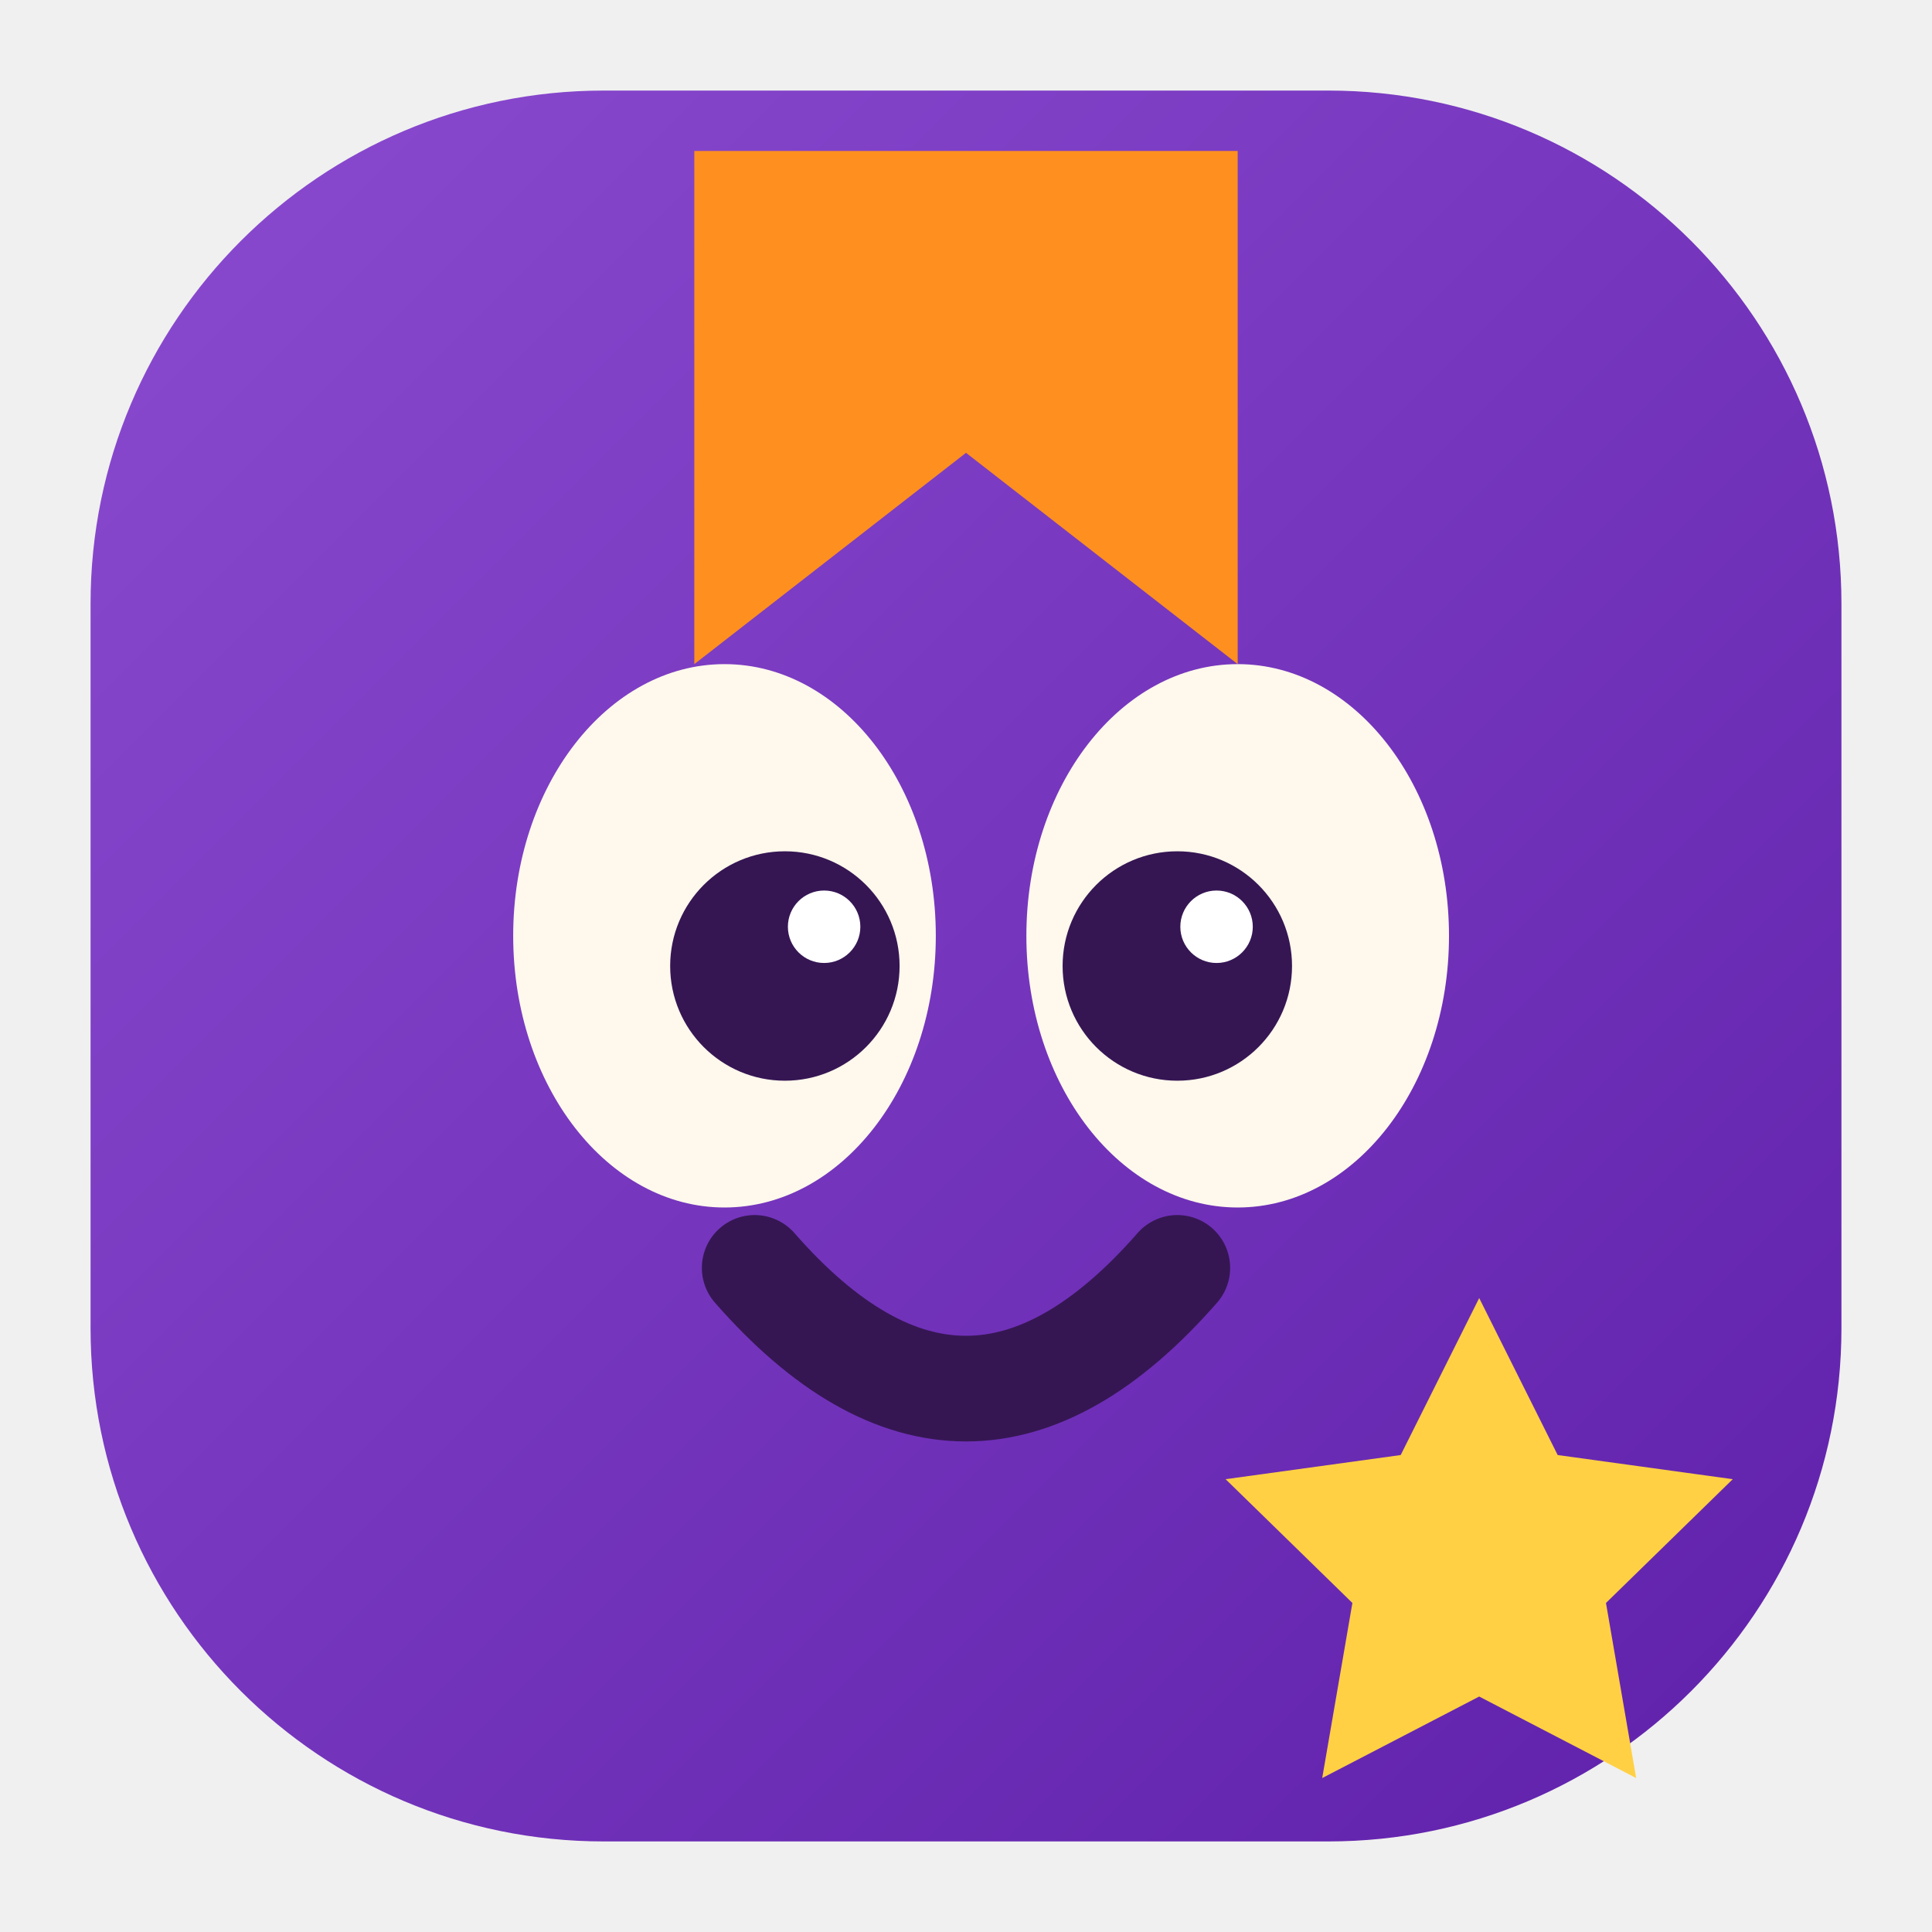
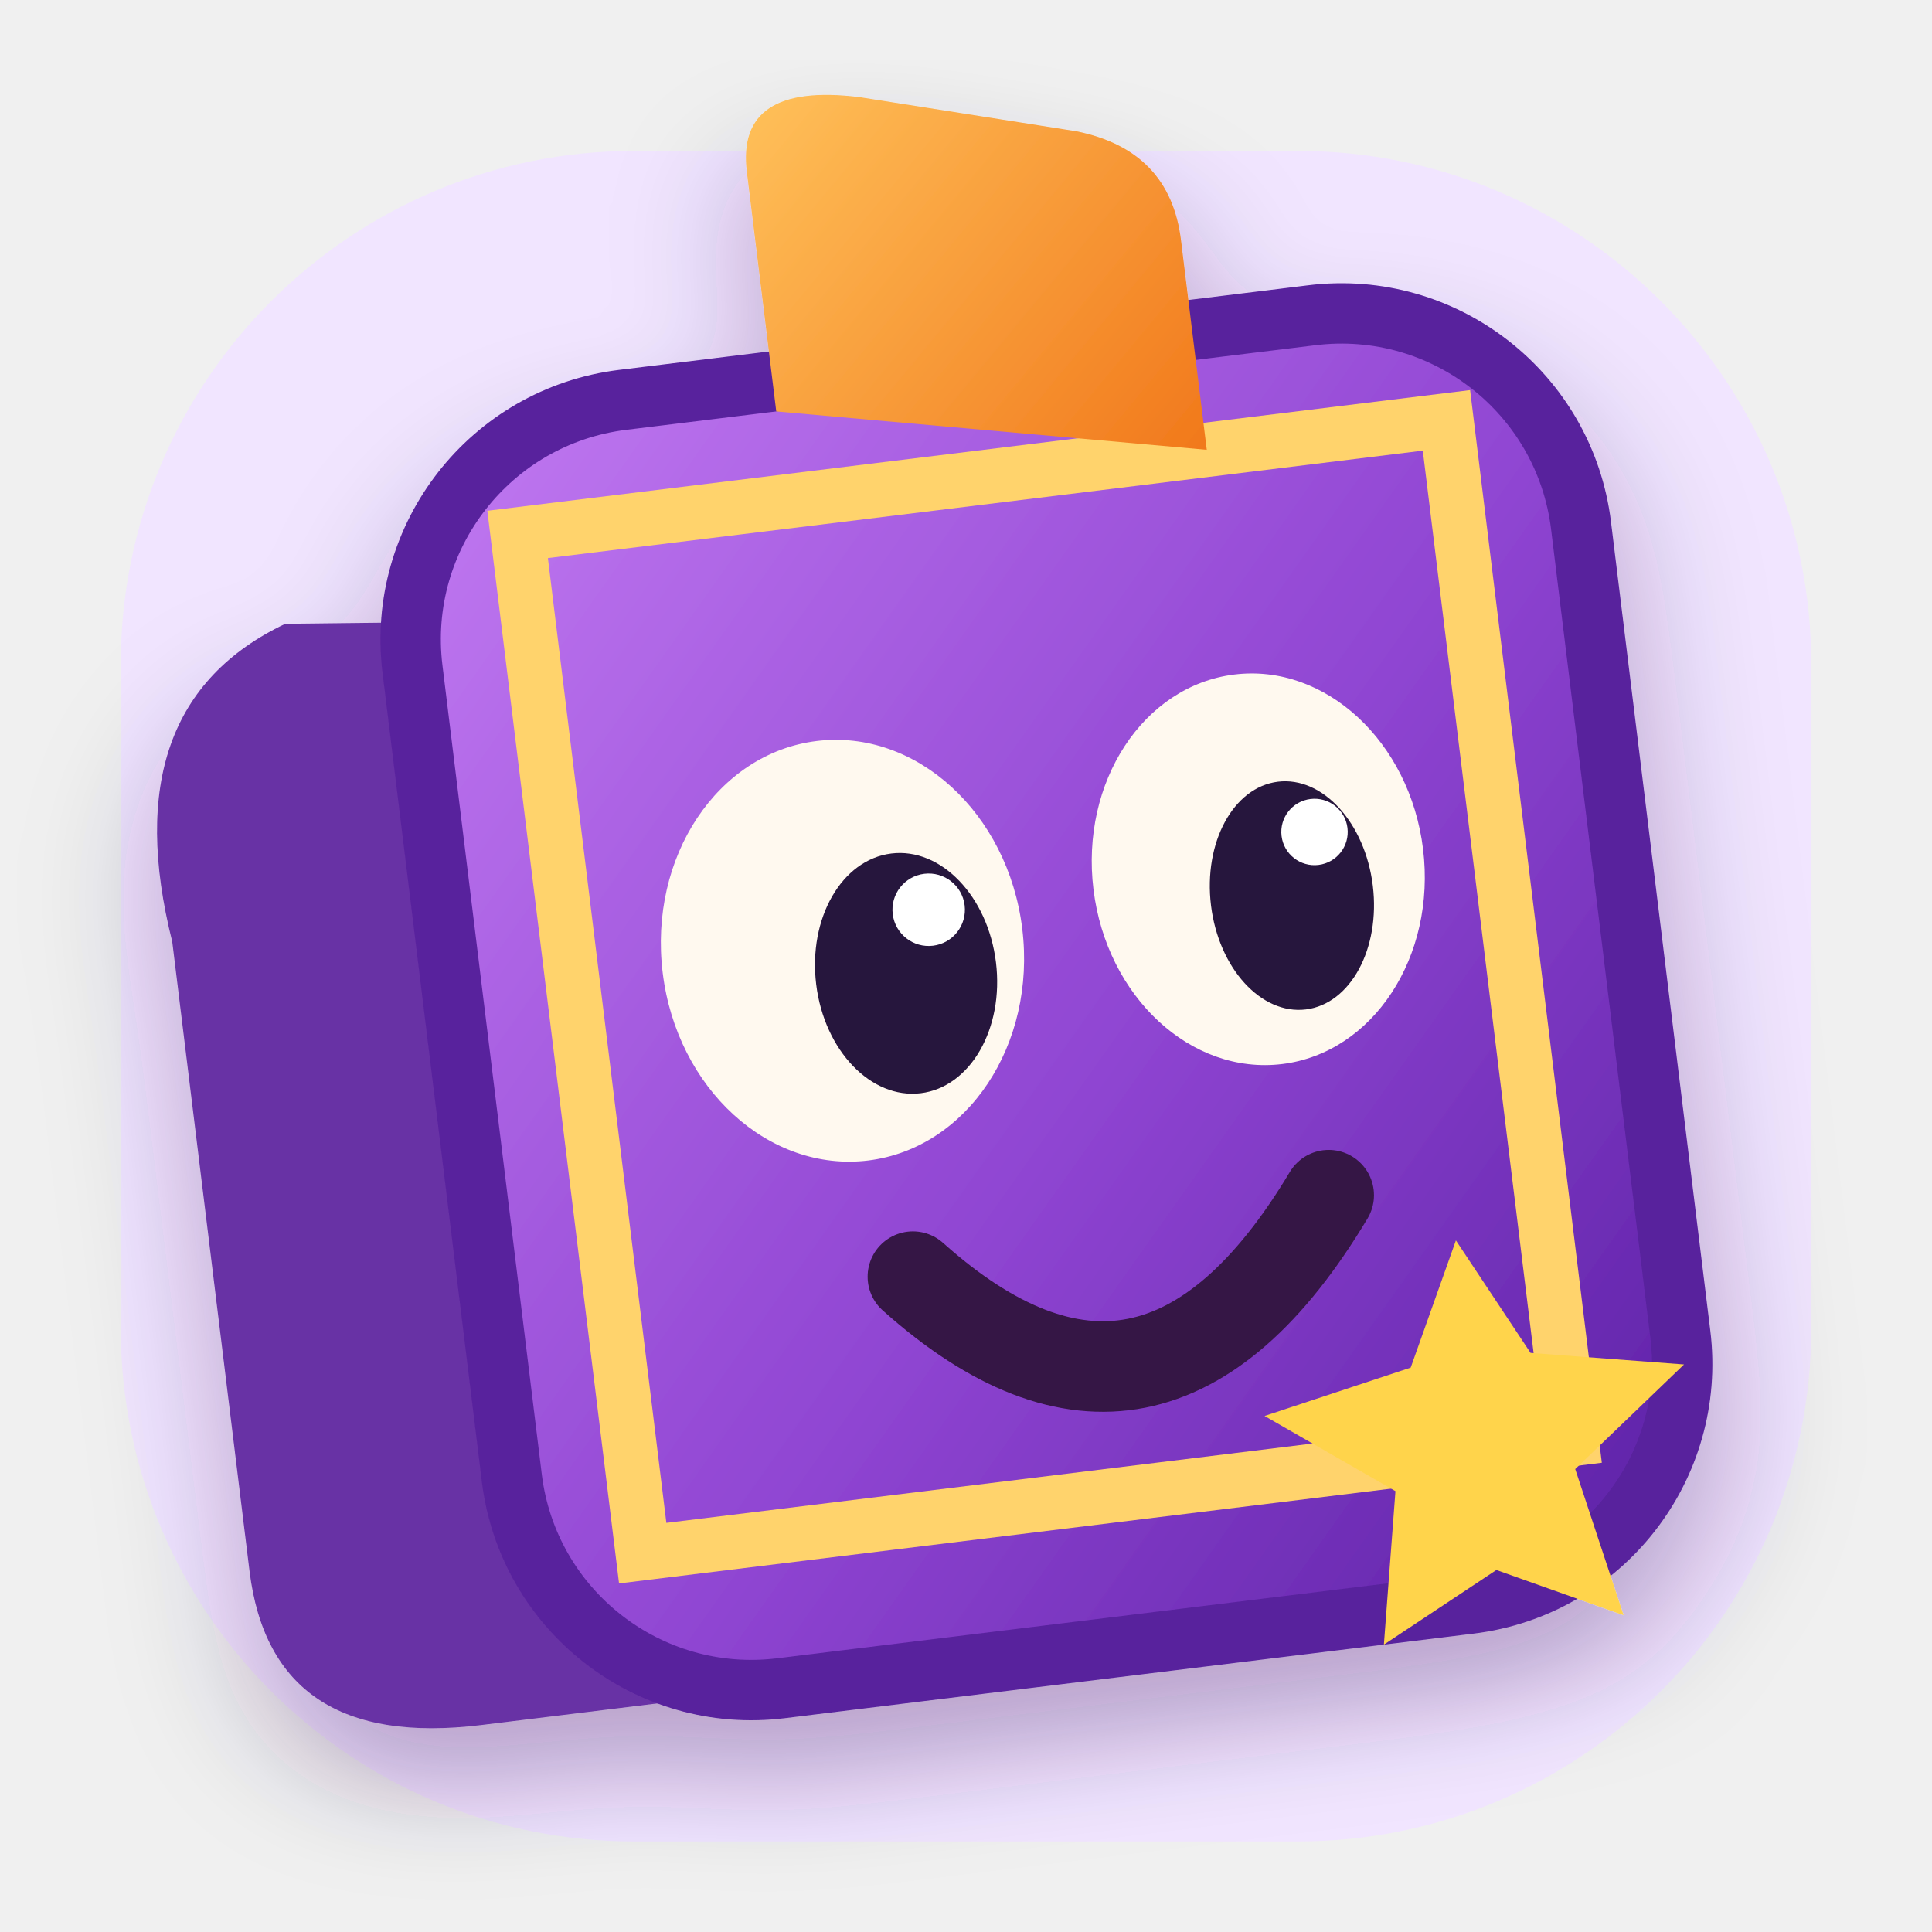
- <svg xmlns="http://www.w3.org/2000/svg" viewBox="0 0 64 64">
+ <svg xmlns="http://www.w3.org/2000/svg" width="64" height="64" viewBox="0 0 64 64">
  <defs>
-     <linearGradient id="g" x1="0" y1="0" x2="1" y2="1">
-       <stop stop-color="#8b4bd0" />
-       <stop offset="1" stop-color="#5f20aa" />
+     <linearGradient id="p" x1="0" y1="0" x2="1" y2="1">
+       <stop stop-color="#C27AF2" />
+       <stop offset=".55" stop-color="#8F45D2" />
+       <stop offset="1" stop-color="#5B20A5" />
    </linearGradient>
+     <linearGradient id="o" x1="0" y1="0" x2="1" y2="1">
+       <stop stop-color="#FFC15A" />
+       <stop offset="1" stop-color="#F1781B" />
+     </linearGradient>
+     <filter id="s">
+       <feDropShadow dx="0" dy="2" stdDeviation="2" flood-color="#32104D" flood-opacity=".3" />
+     </filter>
  </defs>
-   <rect x="3" y="3" width="58" height="58" rx="17" fill="url(#g)" />
-   <path d="M23 5h18v17L32 15 23 22z" fill="#ff901f" />
-   <ellipse cx="24" cy="31" rx="7" ry="9" fill="#fff8ec" />
-   <ellipse cx="41" cy="31" rx="7" ry="9" fill="#fff8ec" />
-   <circle cx="26" cy="32" r="3.8" fill="#351653" />
-   <circle cx="39" cy="32" r="3.8" fill="#351653" />
-   <circle cx="27.3" cy="30.7" r="1.2" fill="#fff" />
-   <circle cx="40.3" cy="30.7" r="1.2" fill="#fff" />
-   <path d="M25 42q7 8 14 0" fill="none" stroke="#351653" stroke-width="3.5" stroke-linecap="round" />
-   <path d="M49 43l2.6 5.2 5.8.8-4.2 4.1 1 5.8-5.2-2.7-5.2 2.7 1-5.8-4.2-4.1 5.8-.8z" fill="#ffd044" />
+   <rect x="4" y="5" width="56" height="56" rx="17" fill="#F1E5FF" />
+   <g filter="url(#s)" transform="rotate(-7 32 32)">
+     <path d="M11 18q-6 2-5 10v21q0 6 7 6h7V19z" fill="#6830A5" />
+     <rect x="15" y="12" width="39" height="43" rx="8" fill="url(#p)" stroke="#58239D" stroke-width="2" />
+     <path d="M19 16h31v34H19z" fill="none" stroke="#FFD36C" stroke-width="1.8" />
+     <path d="M28 13V5q0-3 4-2l7 2q3 1 3 4v7z" fill="url(#o)" />
+     <ellipse cx="28" cy="31" rx="6" ry="7" fill="#FFF9EF" />
+     <ellipse cx="42" cy="30" rx="5.5" ry="6.5" fill="#FFF9EF" />
+     <ellipse cx="30" cy="32" rx="3" ry="4" fill="#28163D" />
+     <ellipse cx="43" cy="31" rx="2.7" ry="3.8" fill="#28163D" />
+     <circle cx="31" cy="30" r="1.2" fill="#fff" />
+     <circle cx="44" cy="29" r="1.1" fill="#fff" />
+     <path d="M29 42q7 8 14-1" fill="none" stroke="#351644" stroke-width="3" stroke-linecap="round" />
+     <path d="M47 43l2 4 5 1-4 3 1 5-4-2-4 2 1-5-4-3 5-1z" fill="#FFD44C" />
+   </g>
</svg>
